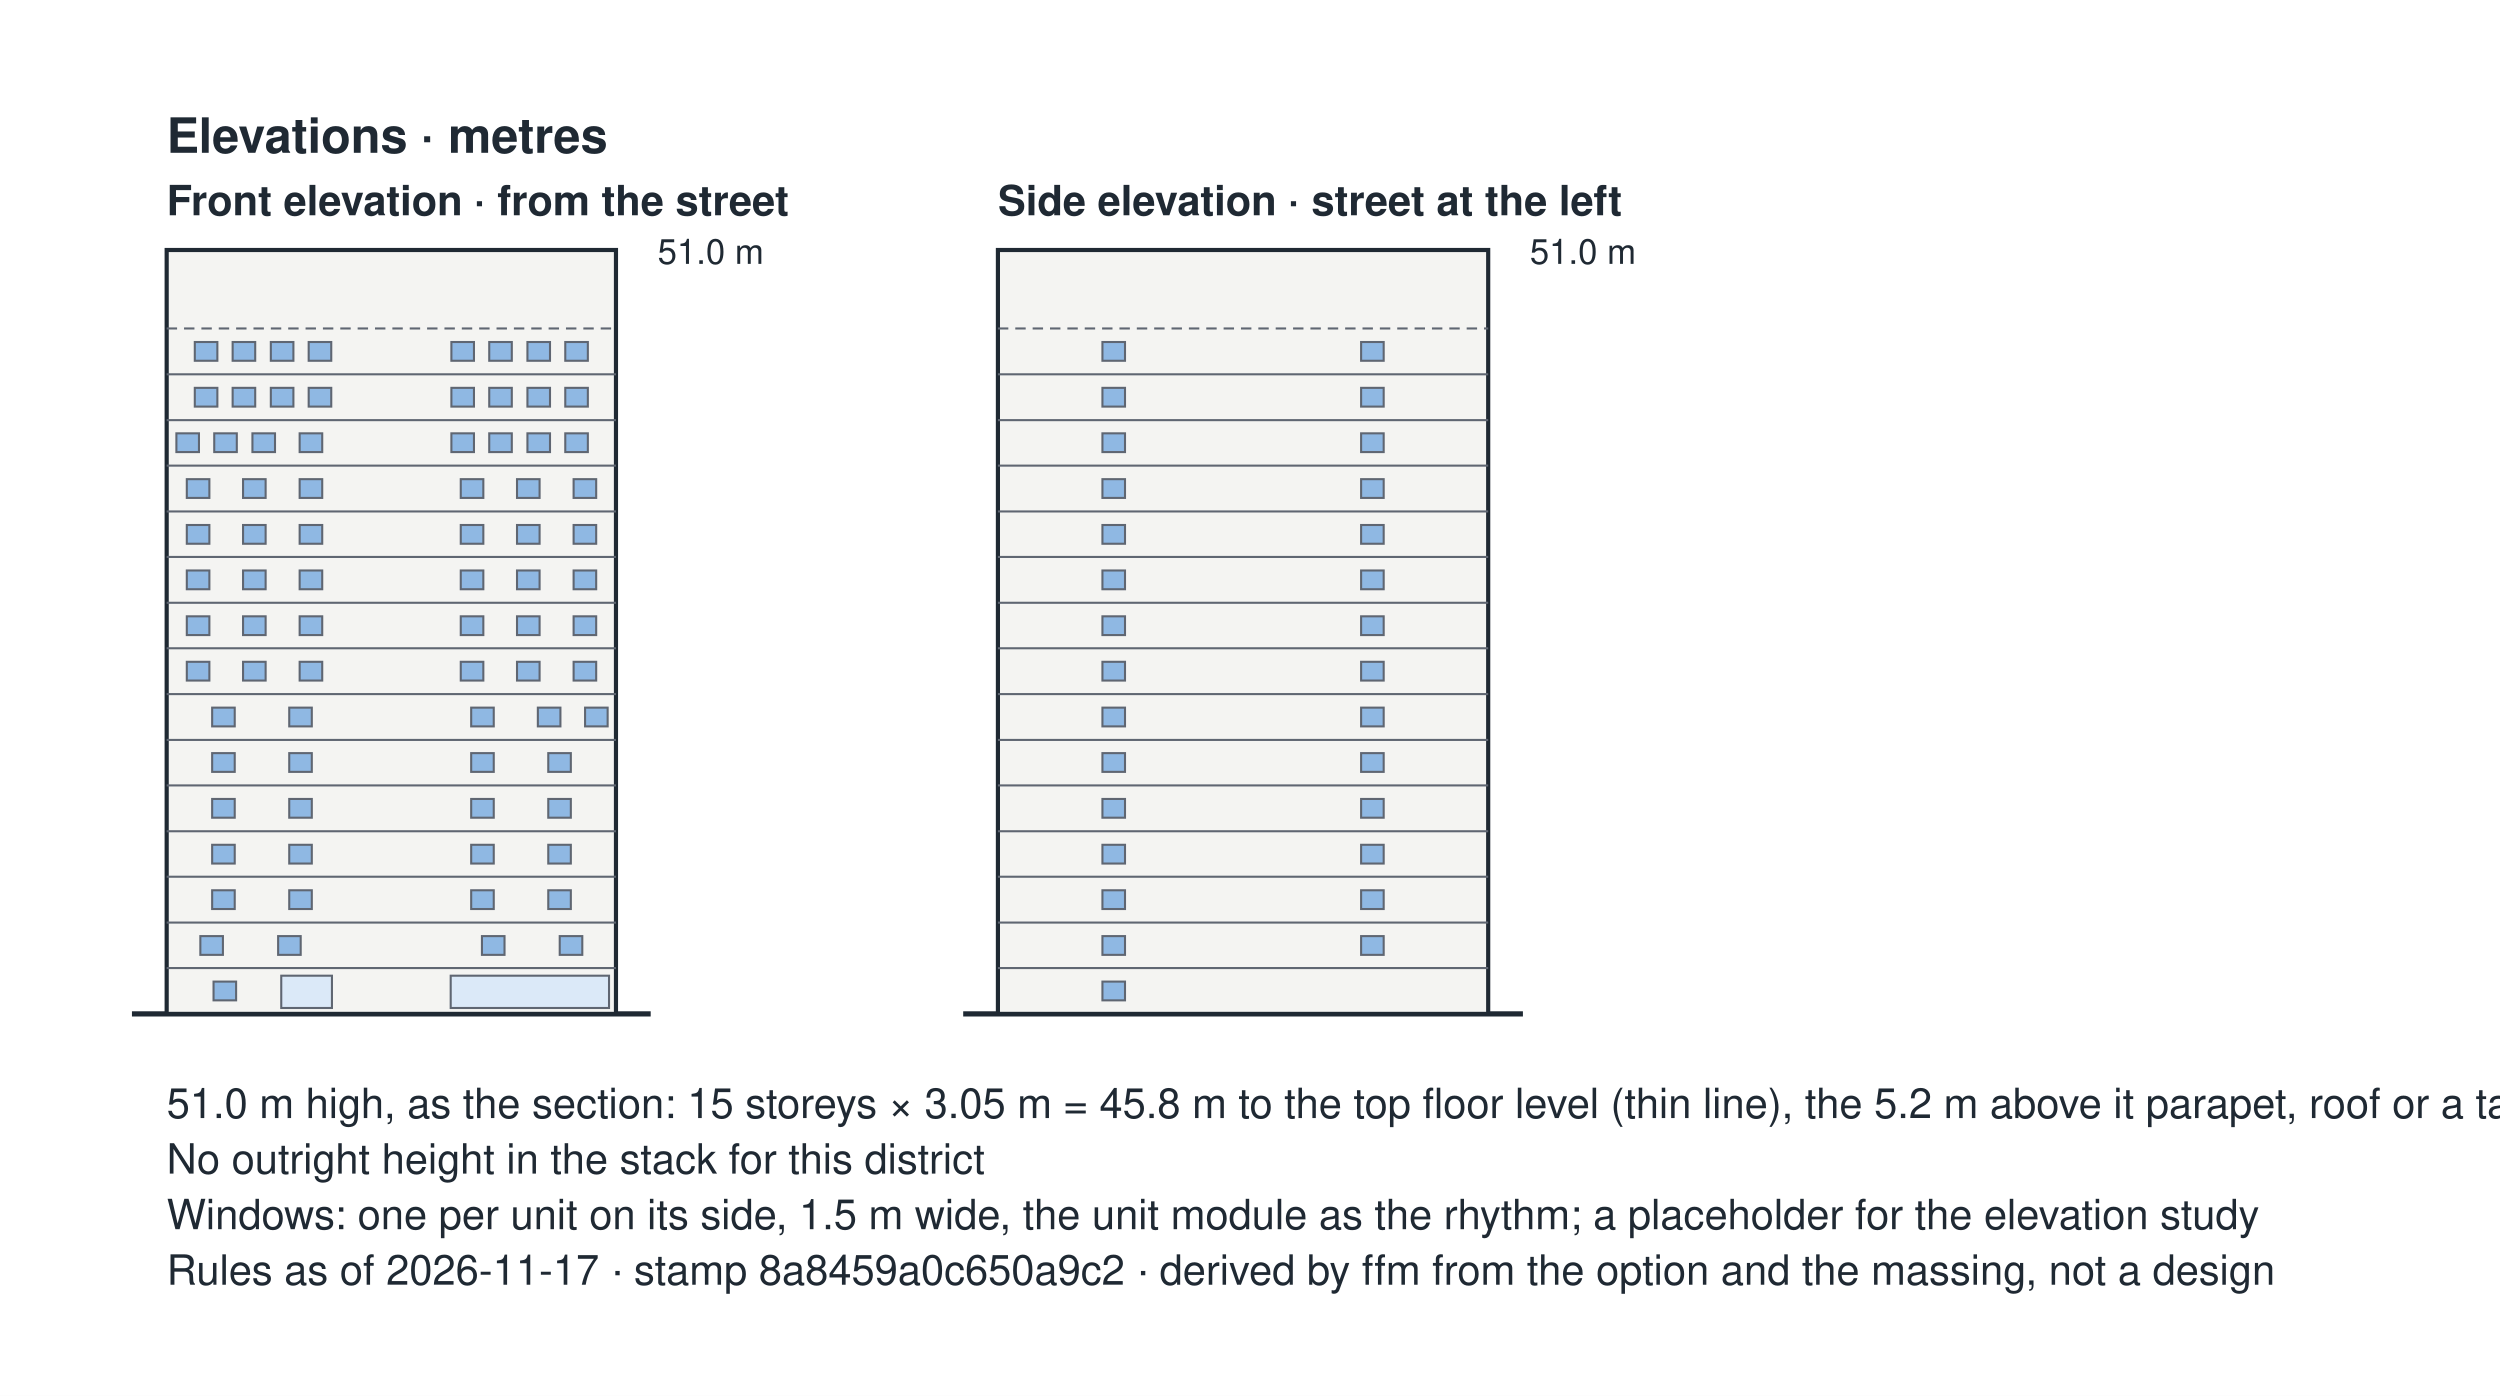
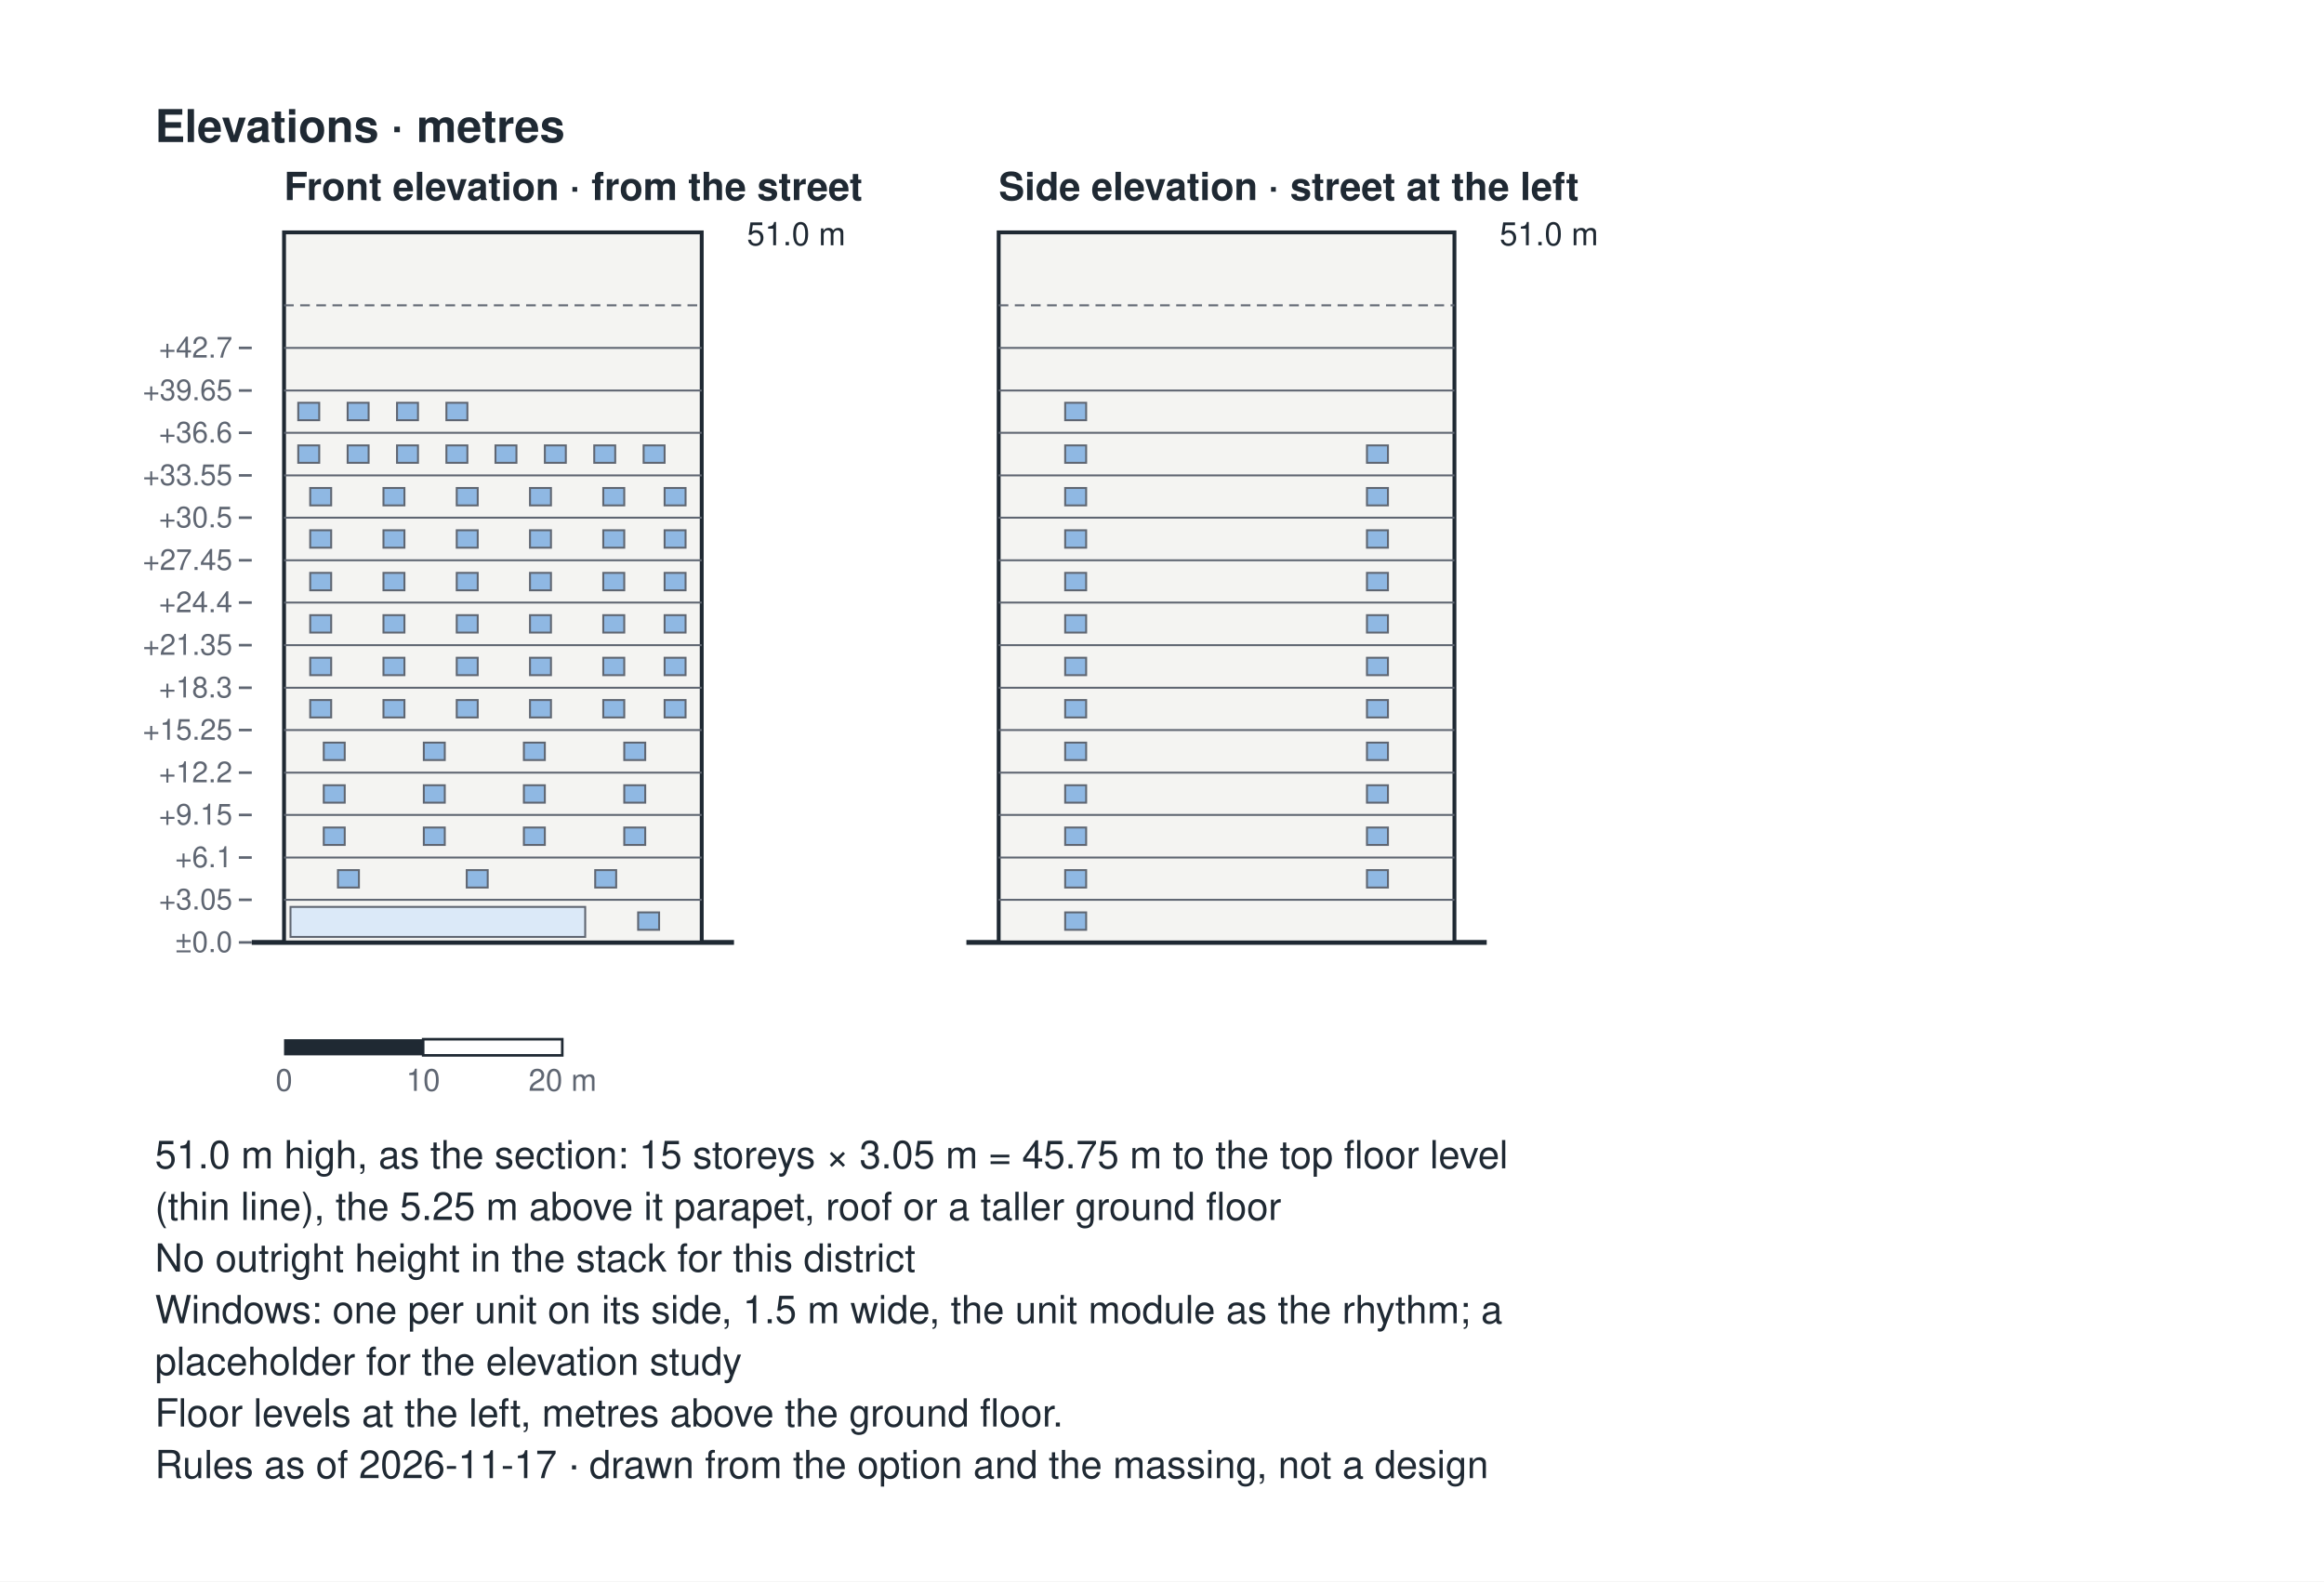
- <svg xmlns="http://www.w3.org/2000/svg" width="720" height="402" viewBox="0 0 720 402" font-family="IBM Plex Sans, Helvetica, Arial, sans-serif" font-size="12" fill="#1f2933" role="img" aria-label="Preliminary elevations">
+ <svg xmlns="http://www.w3.org/2000/svg" width="720" height="490" viewBox="0 0 720 490" font-family="IBM Plex Sans, Helvetica, Arial, sans-serif" font-size="12" fill="#1f2933" role="img" aria-label="Preliminary elevations">
  <rect width="100%" height="100%" fill="#ffffff" />
  <text x="48" y="44" font-size="14" font-weight="600">Elevations · metres</text>
-   <text x="48.0" y="62.0" font-size="12" font-weight="600">Front elevation · from the street</text>
-   <line x1="38.0" y1="292.0" x2="187.4" y2="292.0" stroke="#1f2933" stroke-width="1.5" />
-   <rect x="48.0" y="72.0" width="129.4" height="220.0" fill="#f4f4f2" stroke="#1f2933" stroke-width="1.2" />
-   <line x1="48.0" y1="94.6" x2="177.4" y2="94.6" stroke="#5f6672" stroke-width="0.6" stroke-dasharray="3 2" />
-   <rect x="129.8" y="281.0" width="45.6" height="9.3" fill="#dbe9f8" stroke="#5f6672" stroke-width="0.6" />
-   <rect x="81.0" y="281.0" width="14.6" height="9.3" fill="#dbe9f8" stroke="#5f6672" stroke-width="0.6" />
-   <rect x="61.5" y="282.7" width="6.5" height="5.4" fill="#8fb8e3" stroke="#5f6672" stroke-width="0.6" />
-   <line x1="48.0" y1="278.8" x2="177.4" y2="278.8" stroke="#5f6672" stroke-width="0.6" />
-   <rect x="80.1" y="269.6" width="6.5" height="5.4" fill="#8fb8e3" stroke="#5f6672" stroke-width="0.6" />
-   <rect x="138.8" y="269.6" width="6.5" height="5.4" fill="#8fb8e3" stroke="#5f6672" stroke-width="0.6" />
-   <rect x="57.7" y="269.6" width="6.5" height="5.4" fill="#8fb8e3" stroke="#5f6672" stroke-width="0.6" />
-   <rect x="161.2" y="269.6" width="6.5" height="5.4" fill="#8fb8e3" stroke="#5f6672" stroke-width="0.6" />
-   <line x1="48.0" y1="265.7" x2="177.4" y2="265.7" stroke="#5f6672" stroke-width="0.6" />
-   <rect x="83.3" y="256.4" width="6.5" height="5.4" fill="#8fb8e3" stroke="#5f6672" stroke-width="0.6" />
-   <rect x="61.1" y="256.4" width="6.5" height="5.4" fill="#8fb8e3" stroke="#5f6672" stroke-width="0.6" />
-   <rect x="135.7" y="256.4" width="6.5" height="5.4" fill="#8fb8e3" stroke="#5f6672" stroke-width="0.6" />
-   <rect x="157.9" y="256.4" width="6.5" height="5.4" fill="#8fb8e3" stroke="#5f6672" stroke-width="0.6" />
-   <line x1="48.0" y1="252.5" x2="177.4" y2="252.5" stroke="#5f6672" stroke-width="0.6" />
-   <rect x="83.3" y="243.3" width="6.5" height="5.4" fill="#8fb8e3" stroke="#5f6672" stroke-width="0.6" />
-   <rect x="61.1" y="243.3" width="6.5" height="5.4" fill="#8fb8e3" stroke="#5f6672" stroke-width="0.6" />
-   <rect x="135.7" y="243.3" width="6.5" height="5.4" fill="#8fb8e3" stroke="#5f6672" stroke-width="0.6" />
-   <rect x="157.9" y="243.3" width="6.5" height="5.4" fill="#8fb8e3" stroke="#5f6672" stroke-width="0.6" />
-   <line x1="48.0" y1="239.4" x2="177.4" y2="239.4" stroke="#5f6672" stroke-width="0.6" />
-   <rect x="83.3" y="230.1" width="6.5" height="5.4" fill="#8fb8e3" stroke="#5f6672" stroke-width="0.6" />
-   <rect x="61.1" y="230.1" width="6.5" height="5.4" fill="#8fb8e3" stroke="#5f6672" stroke-width="0.6" />
-   <rect x="135.7" y="230.1" width="6.5" height="5.4" fill="#8fb8e3" stroke="#5f6672" stroke-width="0.6" />
-   <rect x="157.9" y="230.1" width="6.5" height="5.4" fill="#8fb8e3" stroke="#5f6672" stroke-width="0.6" />
-   <line x1="48.0" y1="226.2" x2="177.4" y2="226.2" stroke="#5f6672" stroke-width="0.6" />
-   <rect x="83.3" y="216.9" width="6.5" height="5.4" fill="#8fb8e3" stroke="#5f6672" stroke-width="0.6" />
-   <rect x="61.1" y="216.9" width="6.5" height="5.4" fill="#8fb8e3" stroke="#5f6672" stroke-width="0.6" />
-   <rect x="135.7" y="216.9" width="6.5" height="5.4" fill="#8fb8e3" stroke="#5f6672" stroke-width="0.6" />
-   <rect x="157.9" y="216.9" width="6.5" height="5.4" fill="#8fb8e3" stroke="#5f6672" stroke-width="0.6" />
-   <line x1="48.0" y1="213.1" x2="177.4" y2="213.1" stroke="#5f6672" stroke-width="0.6" />
-   <rect x="83.3" y="203.8" width="6.5" height="5.4" fill="#8fb8e3" stroke="#5f6672" stroke-width="0.6" />
-   <rect x="61.1" y="203.8" width="6.5" height="5.4" fill="#8fb8e3" stroke="#5f6672" stroke-width="0.6" />
-   <rect x="135.7" y="203.8" width="6.5" height="5.4" fill="#8fb8e3" stroke="#5f6672" stroke-width="0.6" />
-   <rect x="154.9" y="203.8" width="6.5" height="5.4" fill="#8fb8e3" stroke="#5f6672" stroke-width="0.6" />
-   <rect x="168.5" y="203.8" width="6.5" height="5.4" fill="#8fb8e3" stroke="#5f6672" stroke-width="0.6" />
-   <line x1="48.0" y1="199.9" x2="177.4" y2="199.9" stroke="#5f6672" stroke-width="0.6" />
-   <rect x="86.3" y="190.6" width="6.5" height="5.4" fill="#8fb8e3" stroke="#5f6672" stroke-width="0.6" />
-   <rect x="70.0" y="190.6" width="6.5" height="5.4" fill="#8fb8e3" stroke="#5f6672" stroke-width="0.6" />
-   <rect x="53.8" y="190.6" width="6.5" height="5.4" fill="#8fb8e3" stroke="#5f6672" stroke-width="0.6" />
-   <rect x="132.7" y="190.6" width="6.5" height="5.4" fill="#8fb8e3" stroke="#5f6672" stroke-width="0.6" />
-   <rect x="148.9" y="190.6" width="6.5" height="5.4" fill="#8fb8e3" stroke="#5f6672" stroke-width="0.6" />
-   <rect x="165.2" y="190.6" width="6.5" height="5.4" fill="#8fb8e3" stroke="#5f6672" stroke-width="0.6" />
-   <line x1="48.0" y1="186.7" x2="177.4" y2="186.7" stroke="#5f6672" stroke-width="0.6" />
-   <rect x="86.3" y="177.5" width="6.5" height="5.4" fill="#8fb8e3" stroke="#5f6672" stroke-width="0.6" />
-   <rect x="70.0" y="177.5" width="6.5" height="5.4" fill="#8fb8e3" stroke="#5f6672" stroke-width="0.6" />
-   <rect x="53.8" y="177.5" width="6.5" height="5.4" fill="#8fb8e3" stroke="#5f6672" stroke-width="0.6" />
-   <rect x="132.7" y="177.5" width="6.5" height="5.4" fill="#8fb8e3" stroke="#5f6672" stroke-width="0.6" />
-   <rect x="148.9" y="177.5" width="6.5" height="5.4" fill="#8fb8e3" stroke="#5f6672" stroke-width="0.6" />
-   <rect x="165.2" y="177.5" width="6.5" height="5.4" fill="#8fb8e3" stroke="#5f6672" stroke-width="0.6" />
-   <line x1="48.0" y1="173.6" x2="177.4" y2="173.6" stroke="#5f6672" stroke-width="0.6" />
-   <rect x="86.3" y="164.3" width="6.5" height="5.4" fill="#8fb8e3" stroke="#5f6672" stroke-width="0.6" />
-   <rect x="70.0" y="164.3" width="6.5" height="5.4" fill="#8fb8e3" stroke="#5f6672" stroke-width="0.6" />
-   <rect x="53.8" y="164.3" width="6.5" height="5.4" fill="#8fb8e3" stroke="#5f6672" stroke-width="0.6" />
-   <rect x="132.7" y="164.3" width="6.5" height="5.4" fill="#8fb8e3" stroke="#5f6672" stroke-width="0.6" />
-   <rect x="148.9" y="164.3" width="6.5" height="5.4" fill="#8fb8e3" stroke="#5f6672" stroke-width="0.6" />
-   <rect x="165.2" y="164.3" width="6.5" height="5.4" fill="#8fb8e3" stroke="#5f6672" stroke-width="0.6" />
-   <line x1="48.0" y1="160.4" x2="177.4" y2="160.4" stroke="#5f6672" stroke-width="0.6" />
-   <rect x="86.3" y="151.2" width="6.5" height="5.4" fill="#8fb8e3" stroke="#5f6672" stroke-width="0.6" />
-   <rect x="70.0" y="151.2" width="6.5" height="5.4" fill="#8fb8e3" stroke="#5f6672" stroke-width="0.6" />
-   <rect x="53.8" y="151.2" width="6.5" height="5.4" fill="#8fb8e3" stroke="#5f6672" stroke-width="0.6" />
-   <rect x="132.7" y="151.2" width="6.5" height="5.4" fill="#8fb8e3" stroke="#5f6672" stroke-width="0.6" />
-   <rect x="148.9" y="151.2" width="6.5" height="5.4" fill="#8fb8e3" stroke="#5f6672" stroke-width="0.6" />
-   <rect x="165.2" y="151.2" width="6.5" height="5.4" fill="#8fb8e3" stroke="#5f6672" stroke-width="0.6" />
-   <line x1="48.0" y1="147.3" x2="177.4" y2="147.3" stroke="#5f6672" stroke-width="0.6" />
-   <rect x="86.3" y="138.0" width="6.5" height="5.4" fill="#8fb8e3" stroke="#5f6672" stroke-width="0.6" />
-   <rect x="70.0" y="138.0" width="6.5" height="5.4" fill="#8fb8e3" stroke="#5f6672" stroke-width="0.6" />
-   <rect x="53.8" y="138.0" width="6.5" height="5.4" fill="#8fb8e3" stroke="#5f6672" stroke-width="0.6" />
-   <rect x="132.7" y="138.0" width="6.5" height="5.4" fill="#8fb8e3" stroke="#5f6672" stroke-width="0.6" />
-   <rect x="148.9" y="138.0" width="6.5" height="5.4" fill="#8fb8e3" stroke="#5f6672" stroke-width="0.6" />
-   <rect x="165.2" y="138.0" width="6.5" height="5.4" fill="#8fb8e3" stroke="#5f6672" stroke-width="0.6" />
-   <line x1="48.0" y1="134.1" x2="177.4" y2="134.1" stroke="#5f6672" stroke-width="0.6" />
-   <rect x="86.3" y="124.8" width="6.5" height="5.4" fill="#8fb8e3" stroke="#5f6672" stroke-width="0.6" />
-   <rect x="72.7" y="124.8" width="6.5" height="5.4" fill="#8fb8e3" stroke="#5f6672" stroke-width="0.6" />
-   <rect x="61.7" y="124.8" width="6.5" height="5.4" fill="#8fb8e3" stroke="#5f6672" stroke-width="0.6" />
-   <rect x="50.8" y="124.8" width="6.5" height="5.4" fill="#8fb8e3" stroke="#5f6672" stroke-width="0.6" />
-   <rect x="130.0" y="124.8" width="6.5" height="5.4" fill="#8fb8e3" stroke="#5f6672" stroke-width="0.6" />
-   <rect x="140.9" y="124.8" width="6.5" height="5.4" fill="#8fb8e3" stroke="#5f6672" stroke-width="0.6" />
-   <rect x="151.9" y="124.8" width="6.5" height="5.4" fill="#8fb8e3" stroke="#5f6672" stroke-width="0.6" />
-   <rect x="162.8" y="124.8" width="6.5" height="5.4" fill="#8fb8e3" stroke="#5f6672" stroke-width="0.6" />
-   <line x1="48.0" y1="121.0" x2="177.4" y2="121.0" stroke="#5f6672" stroke-width="0.6" />
-   <rect x="88.9" y="111.7" width="6.5" height="5.4" fill="#8fb8e3" stroke="#5f6672" stroke-width="0.6" />
-   <rect x="78.0" y="111.7" width="6.5" height="5.4" fill="#8fb8e3" stroke="#5f6672" stroke-width="0.6" />
-   <rect x="67.0" y="111.7" width="6.5" height="5.4" fill="#8fb8e3" stroke="#5f6672" stroke-width="0.6" />
-   <rect x="56.1" y="111.7" width="6.5" height="5.4" fill="#8fb8e3" stroke="#5f6672" stroke-width="0.6" />
-   <rect x="130.0" y="111.7" width="6.5" height="5.4" fill="#8fb8e3" stroke="#5f6672" stroke-width="0.6" />
-   <rect x="140.9" y="111.7" width="6.5" height="5.4" fill="#8fb8e3" stroke="#5f6672" stroke-width="0.6" />
-   <rect x="151.9" y="111.7" width="6.5" height="5.4" fill="#8fb8e3" stroke="#5f6672" stroke-width="0.6" />
-   <rect x="162.8" y="111.7" width="6.5" height="5.4" fill="#8fb8e3" stroke="#5f6672" stroke-width="0.6" />
-   <line x1="48.0" y1="107.8" x2="177.4" y2="107.8" stroke="#5f6672" stroke-width="0.6" />
-   <rect x="88.9" y="98.5" width="6.5" height="5.4" fill="#8fb8e3" stroke="#5f6672" stroke-width="0.6" />
-   <rect x="78.0" y="98.5" width="6.5" height="5.4" fill="#8fb8e3" stroke="#5f6672" stroke-width="0.6" />
-   <rect x="67.0" y="98.5" width="6.5" height="5.4" fill="#8fb8e3" stroke="#5f6672" stroke-width="0.6" />
-   <rect x="56.1" y="98.5" width="6.5" height="5.4" fill="#8fb8e3" stroke="#5f6672" stroke-width="0.6" />
-   <rect x="130.0" y="98.5" width="6.5" height="5.4" fill="#8fb8e3" stroke="#5f6672" stroke-width="0.6" />
-   <rect x="140.9" y="98.5" width="6.5" height="5.4" fill="#8fb8e3" stroke="#5f6672" stroke-width="0.6" />
-   <rect x="151.9" y="98.5" width="6.5" height="5.4" fill="#8fb8e3" stroke="#5f6672" stroke-width="0.6" />
-   <rect x="162.8" y="98.5" width="6.5" height="5.4" fill="#8fb8e3" stroke="#5f6672" stroke-width="0.6" />
-   <text x="189.4" y="76.0" font-size="10" fill="#1f2933">51.0 m</text>
-   <text x="287.4" y="62.0" font-size="12" font-weight="600">Side elevation · street at the left</text>
-   <line x1="277.4" y1="292.0" x2="438.6" y2="292.0" stroke="#1f2933" stroke-width="1.5" />
-   <rect x="287.4" y="72.0" width="141.2" height="220.0" fill="#f4f4f2" stroke="#1f2933" stroke-width="1.2" />
-   <line x1="287.4" y1="94.6" x2="428.6" y2="94.6" stroke="#5f6672" stroke-width="0.6" stroke-dasharray="3 2" />
-   <rect x="317.5" y="282.7" width="6.5" height="5.4" fill="#8fb8e3" stroke="#5f6672" stroke-width="0.6" />
-   <line x1="287.4" y1="278.8" x2="428.6" y2="278.8" stroke="#5f6672" stroke-width="0.6" />
-   <rect x="317.5" y="269.6" width="6.5" height="5.4" fill="#8fb8e3" stroke="#5f6672" stroke-width="0.6" />
-   <rect x="392.0" y="269.6" width="6.5" height="5.4" fill="#8fb8e3" stroke="#5f6672" stroke-width="0.6" />
-   <line x1="287.4" y1="265.7" x2="428.6" y2="265.7" stroke="#5f6672" stroke-width="0.6" />
-   <rect x="317.5" y="256.4" width="6.5" height="5.4" fill="#8fb8e3" stroke="#5f6672" stroke-width="0.6" />
-   <rect x="392.0" y="256.4" width="6.5" height="5.4" fill="#8fb8e3" stroke="#5f6672" stroke-width="0.6" />
-   <line x1="287.4" y1="252.5" x2="428.6" y2="252.5" stroke="#5f6672" stroke-width="0.6" />
-   <rect x="317.5" y="243.3" width="6.5" height="5.4" fill="#8fb8e3" stroke="#5f6672" stroke-width="0.6" />
-   <rect x="392.0" y="243.3" width="6.5" height="5.4" fill="#8fb8e3" stroke="#5f6672" stroke-width="0.6" />
-   <line x1="287.4" y1="239.4" x2="428.6" y2="239.4" stroke="#5f6672" stroke-width="0.6" />
-   <rect x="317.5" y="230.1" width="6.5" height="5.4" fill="#8fb8e3" stroke="#5f6672" stroke-width="0.6" />
-   <rect x="392.0" y="230.1" width="6.5" height="5.4" fill="#8fb8e3" stroke="#5f6672" stroke-width="0.6" />
-   <line x1="287.4" y1="226.2" x2="428.6" y2="226.2" stroke="#5f6672" stroke-width="0.6" />
-   <rect x="317.5" y="216.9" width="6.5" height="5.4" fill="#8fb8e3" stroke="#5f6672" stroke-width="0.6" />
-   <rect x="392.0" y="216.9" width="6.5" height="5.4" fill="#8fb8e3" stroke="#5f6672" stroke-width="0.6" />
-   <line x1="287.4" y1="213.1" x2="428.6" y2="213.1" stroke="#5f6672" stroke-width="0.6" />
-   <rect x="317.5" y="203.8" width="6.5" height="5.4" fill="#8fb8e3" stroke="#5f6672" stroke-width="0.6" />
-   <rect x="392.0" y="203.8" width="6.5" height="5.4" fill="#8fb8e3" stroke="#5f6672" stroke-width="0.6" />
-   <line x1="287.4" y1="199.9" x2="428.6" y2="199.9" stroke="#5f6672" stroke-width="0.6" />
-   <rect x="317.5" y="190.6" width="6.5" height="5.4" fill="#8fb8e3" stroke="#5f6672" stroke-width="0.6" />
-   <rect x="392.0" y="190.6" width="6.5" height="5.4" fill="#8fb8e3" stroke="#5f6672" stroke-width="0.6" />
-   <line x1="287.4" y1="186.7" x2="428.6" y2="186.7" stroke="#5f6672" stroke-width="0.6" />
-   <rect x="317.5" y="177.5" width="6.5" height="5.4" fill="#8fb8e3" stroke="#5f6672" stroke-width="0.6" />
-   <rect x="392.0" y="177.5" width="6.5" height="5.4" fill="#8fb8e3" stroke="#5f6672" stroke-width="0.6" />
-   <line x1="287.4" y1="173.6" x2="428.6" y2="173.6" stroke="#5f6672" stroke-width="0.6" />
-   <rect x="317.5" y="164.3" width="6.5" height="5.4" fill="#8fb8e3" stroke="#5f6672" stroke-width="0.6" />
-   <rect x="392.0" y="164.3" width="6.5" height="5.4" fill="#8fb8e3" stroke="#5f6672" stroke-width="0.6" />
-   <line x1="287.4" y1="160.4" x2="428.6" y2="160.4" stroke="#5f6672" stroke-width="0.6" />
-   <rect x="317.5" y="151.2" width="6.5" height="5.4" fill="#8fb8e3" stroke="#5f6672" stroke-width="0.6" />
-   <rect x="392.0" y="151.2" width="6.5" height="5.4" fill="#8fb8e3" stroke="#5f6672" stroke-width="0.6" />
-   <line x1="287.4" y1="147.3" x2="428.6" y2="147.3" stroke="#5f6672" stroke-width="0.6" />
-   <rect x="317.5" y="138.0" width="6.5" height="5.4" fill="#8fb8e3" stroke="#5f6672" stroke-width="0.6" />
-   <rect x="392.0" y="138.0" width="6.5" height="5.4" fill="#8fb8e3" stroke="#5f6672" stroke-width="0.6" />
-   <line x1="287.4" y1="134.1" x2="428.6" y2="134.1" stroke="#5f6672" stroke-width="0.6" />
-   <rect x="317.5" y="124.8" width="6.5" height="5.4" fill="#8fb8e3" stroke="#5f6672" stroke-width="0.6" />
-   <rect x="392.0" y="124.8" width="6.5" height="5.4" fill="#8fb8e3" stroke="#5f6672" stroke-width="0.6" />
-   <line x1="287.4" y1="121.0" x2="428.6" y2="121.0" stroke="#5f6672" stroke-width="0.6" />
-   <rect x="317.5" y="111.7" width="6.5" height="5.4" fill="#8fb8e3" stroke="#5f6672" stroke-width="0.6" />
-   <rect x="392.0" y="111.7" width="6.5" height="5.4" fill="#8fb8e3" stroke="#5f6672" stroke-width="0.6" />
-   <line x1="287.4" y1="107.8" x2="428.6" y2="107.8" stroke="#5f6672" stroke-width="0.6" />
-   <rect x="317.5" y="98.5" width="6.5" height="5.4" fill="#8fb8e3" stroke="#5f6672" stroke-width="0.6" />
-   <rect x="392.0" y="98.5" width="6.5" height="5.4" fill="#8fb8e3" stroke="#5f6672" stroke-width="0.6" />
-   <text x="440.6" y="76.0" font-size="10" fill="#1f2933">51.0 m</text>
-   <text x="48.0" y="322.0" fill="#1f2933">51.0 m high, as the section: 15 storeys × 3.05 m = 45.8 m to the top floor level (thin line), the 5.2 m above it parapet, roof or a taller ground floor</text>
-   <text x="48.0" y="338.0" fill="#1f2933">No outright height in the stack for this district</text>
-   <text x="48.0" y="354.0" fill="#1f2933">Windows: one per unit on its side, 1.5 m wide, the unit module as the rhythm; a placeholder for the elevation study</text>
-   <text x="48.0" y="370.0" fill="#1f2933">Rules as of 2026-11-17 · stamp 8a8459a0c650a9c2 · derived by ffm from the option and the massing, not a design</text>
+   <text x="88.0" y="62.0" font-size="12" font-weight="600">Front elevation · from the street</text>
+   <line x1="78.0" y1="292.0" x2="227.4" y2="292.0" stroke="#1f2933" stroke-width="1.5" />
+   <rect x="88.0" y="72.0" width="129.4" height="220.0" fill="#f4f4f2" stroke="#1f2933" stroke-width="1.2" />
+   <line x1="88.0" y1="94.6" x2="217.4" y2="94.6" stroke="#5f6672" stroke-width="0.6" stroke-dasharray="3 2" />
+   <rect x="90.0" y="281.0" width="91.3" height="9.3" fill="#dbe9f8" stroke="#5f6672" stroke-width="0.6" />
+   <rect x="197.7" y="282.7" width="6.5" height="5.4" fill="#8fb8e3" stroke="#5f6672" stroke-width="0.6" />
+   <line x1="88.0" y1="278.8" x2="217.4" y2="278.8" stroke="#5f6672" stroke-width="0.6" />
+   <rect x="104.7" y="269.6" width="6.5" height="5.4" fill="#8fb8e3" stroke="#5f6672" stroke-width="0.6" />
+   <rect x="144.6" y="269.6" width="6.5" height="5.4" fill="#8fb8e3" stroke="#5f6672" stroke-width="0.6" />
+   <rect x="184.4" y="269.6" width="6.5" height="5.4" fill="#8fb8e3" stroke="#5f6672" stroke-width="0.6" />
+   <line x1="88.0" y1="265.7" x2="217.4" y2="265.7" stroke="#5f6672" stroke-width="0.6" />
+   <rect x="100.3" y="256.4" width="6.5" height="5.4" fill="#8fb8e3" stroke="#5f6672" stroke-width="0.6" />
+   <rect x="131.3" y="256.4" width="6.5" height="5.4" fill="#8fb8e3" stroke="#5f6672" stroke-width="0.6" />
+   <rect x="162.3" y="256.4" width="6.5" height="5.4" fill="#8fb8e3" stroke="#5f6672" stroke-width="0.6" />
+   <rect x="193.4" y="256.4" width="6.5" height="5.4" fill="#8fb8e3" stroke="#5f6672" stroke-width="0.6" />
+   <line x1="88.0" y1="252.5" x2="217.4" y2="252.5" stroke="#5f6672" stroke-width="0.6" />
+   <rect x="100.3" y="243.3" width="6.5" height="5.4" fill="#8fb8e3" stroke="#5f6672" stroke-width="0.6" />
+   <rect x="131.3" y="243.3" width="6.5" height="5.4" fill="#8fb8e3" stroke="#5f6672" stroke-width="0.6" />
+   <rect x="162.3" y="243.3" width="6.5" height="5.4" fill="#8fb8e3" stroke="#5f6672" stroke-width="0.6" />
+   <rect x="193.4" y="243.3" width="6.5" height="5.4" fill="#8fb8e3" stroke="#5f6672" stroke-width="0.6" />
+   <line x1="88.0" y1="239.4" x2="217.4" y2="239.4" stroke="#5f6672" stroke-width="0.6" />
+   <rect x="100.3" y="230.1" width="6.5" height="5.4" fill="#8fb8e3" stroke="#5f6672" stroke-width="0.6" />
+   <rect x="131.3" y="230.1" width="6.5" height="5.4" fill="#8fb8e3" stroke="#5f6672" stroke-width="0.6" />
+   <rect x="162.3" y="230.1" width="6.5" height="5.4" fill="#8fb8e3" stroke="#5f6672" stroke-width="0.6" />
+   <rect x="193.4" y="230.1" width="6.5" height="5.4" fill="#8fb8e3" stroke="#5f6672" stroke-width="0.6" />
+   <line x1="88.0" y1="226.2" x2="217.4" y2="226.2" stroke="#5f6672" stroke-width="0.6" />
+   <rect x="96.1" y="216.9" width="6.5" height="5.4" fill="#8fb8e3" stroke="#5f6672" stroke-width="0.6" />
+   <rect x="118.8" y="216.9" width="6.5" height="5.4" fill="#8fb8e3" stroke="#5f6672" stroke-width="0.6" />
+   <rect x="141.5" y="216.9" width="6.5" height="5.4" fill="#8fb8e3" stroke="#5f6672" stroke-width="0.6" />
+   <rect x="164.2" y="216.9" width="6.5" height="5.4" fill="#8fb8e3" stroke="#5f6672" stroke-width="0.6" />
+   <rect x="186.9" y="216.9" width="6.5" height="5.4" fill="#8fb8e3" stroke="#5f6672" stroke-width="0.6" />
+   <rect x="205.9" y="216.9" width="6.5" height="5.4" fill="#8fb8e3" stroke="#5f6672" stroke-width="0.6" />
+   <line x1="88.0" y1="213.1" x2="217.4" y2="213.1" stroke="#5f6672" stroke-width="0.6" />
+   <rect x="96.1" y="203.8" width="6.5" height="5.4" fill="#8fb8e3" stroke="#5f6672" stroke-width="0.6" />
+   <rect x="118.8" y="203.8" width="6.5" height="5.4" fill="#8fb8e3" stroke="#5f6672" stroke-width="0.6" />
+   <rect x="141.5" y="203.8" width="6.5" height="5.4" fill="#8fb8e3" stroke="#5f6672" stroke-width="0.6" />
+   <rect x="164.2" y="203.8" width="6.5" height="5.4" fill="#8fb8e3" stroke="#5f6672" stroke-width="0.6" />
+   <rect x="186.9" y="203.8" width="6.5" height="5.4" fill="#8fb8e3" stroke="#5f6672" stroke-width="0.6" />
+   <rect x="205.9" y="203.8" width="6.5" height="5.4" fill="#8fb8e3" stroke="#5f6672" stroke-width="0.6" />
+   <line x1="88.0" y1="199.9" x2="217.4" y2="199.9" stroke="#5f6672" stroke-width="0.6" />
+   <rect x="96.1" y="190.6" width="6.5" height="5.4" fill="#8fb8e3" stroke="#5f6672" stroke-width="0.6" />
+   <rect x="118.8" y="190.6" width="6.5" height="5.4" fill="#8fb8e3" stroke="#5f6672" stroke-width="0.6" />
+   <rect x="141.5" y="190.6" width="6.5" height="5.4" fill="#8fb8e3" stroke="#5f6672" stroke-width="0.6" />
+   <rect x="164.2" y="190.6" width="6.5" height="5.4" fill="#8fb8e3" stroke="#5f6672" stroke-width="0.6" />
+   <rect x="186.9" y="190.6" width="6.5" height="5.4" fill="#8fb8e3" stroke="#5f6672" stroke-width="0.6" />
+   <rect x="205.9" y="190.6" width="6.5" height="5.4" fill="#8fb8e3" stroke="#5f6672" stroke-width="0.6" />
+   <line x1="88.0" y1="186.7" x2="217.4" y2="186.7" stroke="#5f6672" stroke-width="0.6" />
+   <rect x="96.1" y="177.5" width="6.5" height="5.4" fill="#8fb8e3" stroke="#5f6672" stroke-width="0.6" />
+   <rect x="118.8" y="177.5" width="6.5" height="5.4" fill="#8fb8e3" stroke="#5f6672" stroke-width="0.6" />
+   <rect x="141.5" y="177.5" width="6.5" height="5.4" fill="#8fb8e3" stroke="#5f6672" stroke-width="0.6" />
+   <rect x="164.2" y="177.5" width="6.5" height="5.4" fill="#8fb8e3" stroke="#5f6672" stroke-width="0.6" />
+   <rect x="186.9" y="177.5" width="6.5" height="5.4" fill="#8fb8e3" stroke="#5f6672" stroke-width="0.6" />
+   <rect x="205.9" y="177.5" width="6.5" height="5.4" fill="#8fb8e3" stroke="#5f6672" stroke-width="0.6" />
+   <line x1="88.0" y1="173.6" x2="217.4" y2="173.6" stroke="#5f6672" stroke-width="0.6" />
+   <rect x="96.1" y="164.3" width="6.5" height="5.4" fill="#8fb8e3" stroke="#5f6672" stroke-width="0.6" />
+   <rect x="118.8" y="164.3" width="6.5" height="5.4" fill="#8fb8e3" stroke="#5f6672" stroke-width="0.6" />
+   <rect x="141.5" y="164.3" width="6.5" height="5.4" fill="#8fb8e3" stroke="#5f6672" stroke-width="0.6" />
+   <rect x="164.2" y="164.3" width="6.5" height="5.4" fill="#8fb8e3" stroke="#5f6672" stroke-width="0.6" />
+   <rect x="186.9" y="164.3" width="6.5" height="5.4" fill="#8fb8e3" stroke="#5f6672" stroke-width="0.6" />
+   <rect x="205.9" y="164.3" width="6.5" height="5.4" fill="#8fb8e3" stroke="#5f6672" stroke-width="0.6" />
+   <line x1="88.0" y1="160.4" x2="217.4" y2="160.4" stroke="#5f6672" stroke-width="0.6" />
+   <rect x="96.1" y="151.2" width="6.5" height="5.4" fill="#8fb8e3" stroke="#5f6672" stroke-width="0.6" />
+   <rect x="118.8" y="151.2" width="6.5" height="5.4" fill="#8fb8e3" stroke="#5f6672" stroke-width="0.6" />
+   <rect x="141.5" y="151.2" width="6.5" height="5.4" fill="#8fb8e3" stroke="#5f6672" stroke-width="0.6" />
+   <rect x="164.2" y="151.2" width="6.5" height="5.4" fill="#8fb8e3" stroke="#5f6672" stroke-width="0.6" />
+   <rect x="186.9" y="151.2" width="6.5" height="5.4" fill="#8fb8e3" stroke="#5f6672" stroke-width="0.6" />
+   <rect x="205.9" y="151.2" width="6.5" height="5.4" fill="#8fb8e3" stroke="#5f6672" stroke-width="0.6" />
+   <line x1="88.0" y1="147.3" x2="217.4" y2="147.3" stroke="#5f6672" stroke-width="0.6" />
+   <rect x="92.4" y="138.0" width="6.5" height="5.4" fill="#8fb8e3" stroke="#5f6672" stroke-width="0.6" />
+   <rect x="107.7" y="138.0" width="6.5" height="5.4" fill="#8fb8e3" stroke="#5f6672" stroke-width="0.6" />
+   <rect x="123.0" y="138.0" width="6.5" height="5.4" fill="#8fb8e3" stroke="#5f6672" stroke-width="0.6" />
+   <rect x="138.3" y="138.0" width="6.5" height="5.4" fill="#8fb8e3" stroke="#5f6672" stroke-width="0.6" />
+   <rect x="153.5" y="138.0" width="6.5" height="5.4" fill="#8fb8e3" stroke="#5f6672" stroke-width="0.6" />
+   <rect x="168.8" y="138.0" width="6.5" height="5.4" fill="#8fb8e3" stroke="#5f6672" stroke-width="0.6" />
+   <rect x="184.1" y="138.0" width="6.5" height="5.4" fill="#8fb8e3" stroke="#5f6672" stroke-width="0.6" />
+   <rect x="199.4" y="138.0" width="6.5" height="5.4" fill="#8fb8e3" stroke="#5f6672" stroke-width="0.6" />
+   <line x1="88.0" y1="134.1" x2="217.4" y2="134.1" stroke="#5f6672" stroke-width="0.6" />
+   <rect x="92.4" y="124.8" width="6.5" height="5.4" fill="#8fb8e3" stroke="#5f6672" stroke-width="0.6" />
+   <rect x="107.7" y="124.8" width="6.5" height="5.4" fill="#8fb8e3" stroke="#5f6672" stroke-width="0.6" />
+   <rect x="123.0" y="124.8" width="6.5" height="5.4" fill="#8fb8e3" stroke="#5f6672" stroke-width="0.6" />
+   <rect x="138.3" y="124.8" width="6.5" height="5.4" fill="#8fb8e3" stroke="#5f6672" stroke-width="0.6" />
+   <line x1="88.0" y1="121.0" x2="217.4" y2="121.0" stroke="#5f6672" stroke-width="0.6" />
+   <line x1="88.0" y1="107.8" x2="217.4" y2="107.8" stroke="#5f6672" stroke-width="0.6" />
+   <text x="231.4" y="76.0" font-size="10" fill="#1f2933">51.0 m</text>
+   <text x="309.4" y="62.0" font-size="12" font-weight="600">Side elevation · street at the left</text>
+   <line x1="299.4" y1="292.0" x2="460.6" y2="292.0" stroke="#1f2933" stroke-width="1.5" />
+   <rect x="309.4" y="72.0" width="141.2" height="220.0" fill="#f4f4f2" stroke="#1f2933" stroke-width="1.2" />
+   <line x1="309.4" y1="94.6" x2="450.6" y2="94.6" stroke="#5f6672" stroke-width="0.6" stroke-dasharray="3 2" />
+   <rect x="330.0" y="282.7" width="6.5" height="5.4" fill="#8fb8e3" stroke="#5f6672" stroke-width="0.6" />
+   <line x1="309.4" y1="278.8" x2="450.6" y2="278.8" stroke="#5f6672" stroke-width="0.6" />
+   <rect x="330.0" y="269.6" width="6.5" height="5.4" fill="#8fb8e3" stroke="#5f6672" stroke-width="0.6" />
+   <rect x="423.5" y="269.6" width="6.5" height="5.4" fill="#8fb8e3" stroke="#5f6672" stroke-width="0.6" />
+   <line x1="309.4" y1="265.7" x2="450.6" y2="265.7" stroke="#5f6672" stroke-width="0.6" />
+   <rect x="330.0" y="256.4" width="6.5" height="5.4" fill="#8fb8e3" stroke="#5f6672" stroke-width="0.6" />
+   <rect x="423.5" y="256.4" width="6.5" height="5.4" fill="#8fb8e3" stroke="#5f6672" stroke-width="0.6" />
+   <line x1="309.4" y1="252.5" x2="450.6" y2="252.5" stroke="#5f6672" stroke-width="0.6" />
+   <rect x="330.0" y="243.3" width="6.5" height="5.4" fill="#8fb8e3" stroke="#5f6672" stroke-width="0.6" />
+   <rect x="423.5" y="243.3" width="6.5" height="5.4" fill="#8fb8e3" stroke="#5f6672" stroke-width="0.6" />
+   <line x1="309.4" y1="239.4" x2="450.6" y2="239.4" stroke="#5f6672" stroke-width="0.6" />
+   <rect x="330.0" y="230.1" width="6.5" height="5.4" fill="#8fb8e3" stroke="#5f6672" stroke-width="0.6" />
+   <rect x="423.5" y="230.1" width="6.5" height="5.4" fill="#8fb8e3" stroke="#5f6672" stroke-width="0.6" />
+   <line x1="309.4" y1="226.2" x2="450.6" y2="226.2" stroke="#5f6672" stroke-width="0.6" />
+   <rect x="330.0" y="216.9" width="6.5" height="5.4" fill="#8fb8e3" stroke="#5f6672" stroke-width="0.6" />
+   <rect x="423.5" y="216.9" width="6.5" height="5.4" fill="#8fb8e3" stroke="#5f6672" stroke-width="0.6" />
+   <line x1="309.4" y1="213.1" x2="450.6" y2="213.1" stroke="#5f6672" stroke-width="0.6" />
+   <rect x="330.0" y="203.8" width="6.5" height="5.4" fill="#8fb8e3" stroke="#5f6672" stroke-width="0.6" />
+   <rect x="423.5" y="203.8" width="6.5" height="5.4" fill="#8fb8e3" stroke="#5f6672" stroke-width="0.6" />
+   <line x1="309.4" y1="199.9" x2="450.6" y2="199.9" stroke="#5f6672" stroke-width="0.6" />
+   <rect x="330.0" y="190.6" width="6.5" height="5.4" fill="#8fb8e3" stroke="#5f6672" stroke-width="0.6" />
+   <rect x="423.5" y="190.6" width="6.5" height="5.4" fill="#8fb8e3" stroke="#5f6672" stroke-width="0.6" />
+   <line x1="309.4" y1="186.7" x2="450.6" y2="186.7" stroke="#5f6672" stroke-width="0.6" />
+   <rect x="330.0" y="177.5" width="6.5" height="5.4" fill="#8fb8e3" stroke="#5f6672" stroke-width="0.6" />
+   <rect x="423.5" y="177.5" width="6.5" height="5.4" fill="#8fb8e3" stroke="#5f6672" stroke-width="0.6" />
+   <line x1="309.4" y1="173.6" x2="450.6" y2="173.6" stroke="#5f6672" stroke-width="0.6" />
+   <rect x="330.0" y="164.3" width="6.5" height="5.4" fill="#8fb8e3" stroke="#5f6672" stroke-width="0.6" />
+   <rect x="423.5" y="164.3" width="6.5" height="5.4" fill="#8fb8e3" stroke="#5f6672" stroke-width="0.6" />
+   <line x1="309.4" y1="160.4" x2="450.6" y2="160.4" stroke="#5f6672" stroke-width="0.6" />
+   <rect x="330.0" y="151.2" width="6.5" height="5.4" fill="#8fb8e3" stroke="#5f6672" stroke-width="0.6" />
+   <rect x="423.5" y="151.2" width="6.5" height="5.4" fill="#8fb8e3" stroke="#5f6672" stroke-width="0.6" />
+   <line x1="309.4" y1="147.3" x2="450.6" y2="147.3" stroke="#5f6672" stroke-width="0.6" />
+   <rect x="330.0" y="138.0" width="6.5" height="5.4" fill="#8fb8e3" stroke="#5f6672" stroke-width="0.6" />
+   <rect x="423.5" y="138.0" width="6.5" height="5.4" fill="#8fb8e3" stroke="#5f6672" stroke-width="0.6" />
+   <line x1="309.4" y1="134.1" x2="450.6" y2="134.1" stroke="#5f6672" stroke-width="0.6" />
+   <rect x="330.0" y="124.8" width="6.5" height="5.4" fill="#8fb8e3" stroke="#5f6672" stroke-width="0.6" />
+   <line x1="309.4" y1="121.0" x2="450.6" y2="121.0" stroke="#5f6672" stroke-width="0.6" />
+   <line x1="309.4" y1="107.8" x2="450.6" y2="107.8" stroke="#5f6672" stroke-width="0.6" />
+   <text x="464.6" y="76.0" font-size="10" fill="#1f2933">51.0 m</text>
+   <line x1="74.0" y1="292.0" x2="78.0" y2="292.0" stroke="#5f6672" stroke-width="0.8" />
+   <text x="72.0" y="295.0" font-size="9" text-anchor="end" fill="#5f6672">±0.0</text>
+   <line x1="74.0" y1="278.8" x2="78.0" y2="278.8" stroke="#5f6672" stroke-width="0.8" />
+   <text x="72.0" y="281.8" font-size="9" text-anchor="end" fill="#5f6672">+3.05</text>
+   <line x1="74.0" y1="265.7" x2="78.0" y2="265.7" stroke="#5f6672" stroke-width="0.8" />
+   <text x="72.0" y="268.7" font-size="9" text-anchor="end" fill="#5f6672">+6.1</text>
+   <line x1="74.0" y1="252.5" x2="78.0" y2="252.5" stroke="#5f6672" stroke-width="0.8" />
+   <text x="72.0" y="255.5" font-size="9" text-anchor="end" fill="#5f6672">+9.15</text>
+   <line x1="74.0" y1="239.4" x2="78.0" y2="239.4" stroke="#5f6672" stroke-width="0.8" />
+   <text x="72.0" y="242.4" font-size="9" text-anchor="end" fill="#5f6672">+12.2</text>
+   <line x1="74.0" y1="226.2" x2="78.0" y2="226.2" stroke="#5f6672" stroke-width="0.8" />
+   <text x="72.0" y="229.2" font-size="9" text-anchor="end" fill="#5f6672">+15.25</text>
+   <line x1="74.0" y1="213.1" x2="78.0" y2="213.1" stroke="#5f6672" stroke-width="0.8" />
+   <text x="72.0" y="216.1" font-size="9" text-anchor="end" fill="#5f6672">+18.3</text>
+   <line x1="74.0" y1="199.9" x2="78.0" y2="199.9" stroke="#5f6672" stroke-width="0.8" />
+   <text x="72.0" y="202.9" font-size="9" text-anchor="end" fill="#5f6672">+21.35</text>
+   <line x1="74.0" y1="186.7" x2="78.0" y2="186.7" stroke="#5f6672" stroke-width="0.8" />
+   <text x="72.0" y="189.7" font-size="9" text-anchor="end" fill="#5f6672">+24.4</text>
+   <line x1="74.0" y1="173.6" x2="78.0" y2="173.6" stroke="#5f6672" stroke-width="0.8" />
+   <text x="72.0" y="176.6" font-size="9" text-anchor="end" fill="#5f6672">+27.45</text>
+   <line x1="74.0" y1="160.4" x2="78.0" y2="160.4" stroke="#5f6672" stroke-width="0.8" />
+   <text x="72.0" y="163.4" font-size="9" text-anchor="end" fill="#5f6672">+30.5</text>
+   <line x1="74.0" y1="147.3" x2="78.0" y2="147.3" stroke="#5f6672" stroke-width="0.8" />
+   <text x="72.0" y="150.3" font-size="9" text-anchor="end" fill="#5f6672">+33.55</text>
+   <line x1="74.0" y1="134.1" x2="78.0" y2="134.1" stroke="#5f6672" stroke-width="0.8" />
+   <text x="72.0" y="137.1" font-size="9" text-anchor="end" fill="#5f6672">+36.6</text>
+   <line x1="74.0" y1="121.0" x2="78.0" y2="121.0" stroke="#5f6672" stroke-width="0.8" />
+   <text x="72.0" y="124.0" font-size="9" text-anchor="end" fill="#5f6672">+39.65</text>
+   <line x1="74.0" y1="107.8" x2="78.0" y2="107.8" stroke="#5f6672" stroke-width="0.8" />
+   <text x="72.0" y="110.8" font-size="9" text-anchor="end" fill="#5f6672">+42.7</text>
+   <rect x="88.0" y="322.0" width="43.1" height="5" fill="#1f2933" />
+   <rect x="131.1" y="322.0" width="43.1" height="5" fill="#ffffff" stroke="#1f2933" stroke-width="0.8" />
+   <text x="88.0" y="338.0" font-size="9.5" text-anchor="middle" fill="#5f6672">0</text>
+   <text x="131.1" y="338.0" font-size="9.5" text-anchor="middle" fill="#5f6672">10</text>
+   <text x="174.3" y="338.0" font-size="9.5" text-anchor="middle" fill="#5f6672">20 m</text>
+   <text x="48.0" y="362.0" font-size="12" fill="#1f2933">51.0 m high, as the section: 15 storeys × 3.05 m = 45.75 m to the top floor level</text>
+   <text x="48.0" y="378.0" font-size="12" fill="#1f2933">(thin line), the 5.25 m above it parapet, roof or a taller ground floor</text>
+   <text x="48.0" y="394.0" font-size="12" fill="#1f2933">No outright height in the stack for this district</text>
+   <text x="48.0" y="410.0" font-size="12" fill="#1f2933">Windows: one per unit on its side, 1.5 m wide, the unit module as the rhythm; a</text>
+   <text x="48.0" y="426.0" font-size="12" fill="#1f2933">placeholder for the elevation study</text>
+   <text x="48.0" y="442.0" font-size="12" fill="#1f2933">Floor levels at the left, metres above the ground floor.</text>
+   <text x="48.0" y="458.0" font-size="12" fill="#1f2933">Rules as of 2026-11-17 · drawn from the option and the massing, not a design</text>
</svg>
